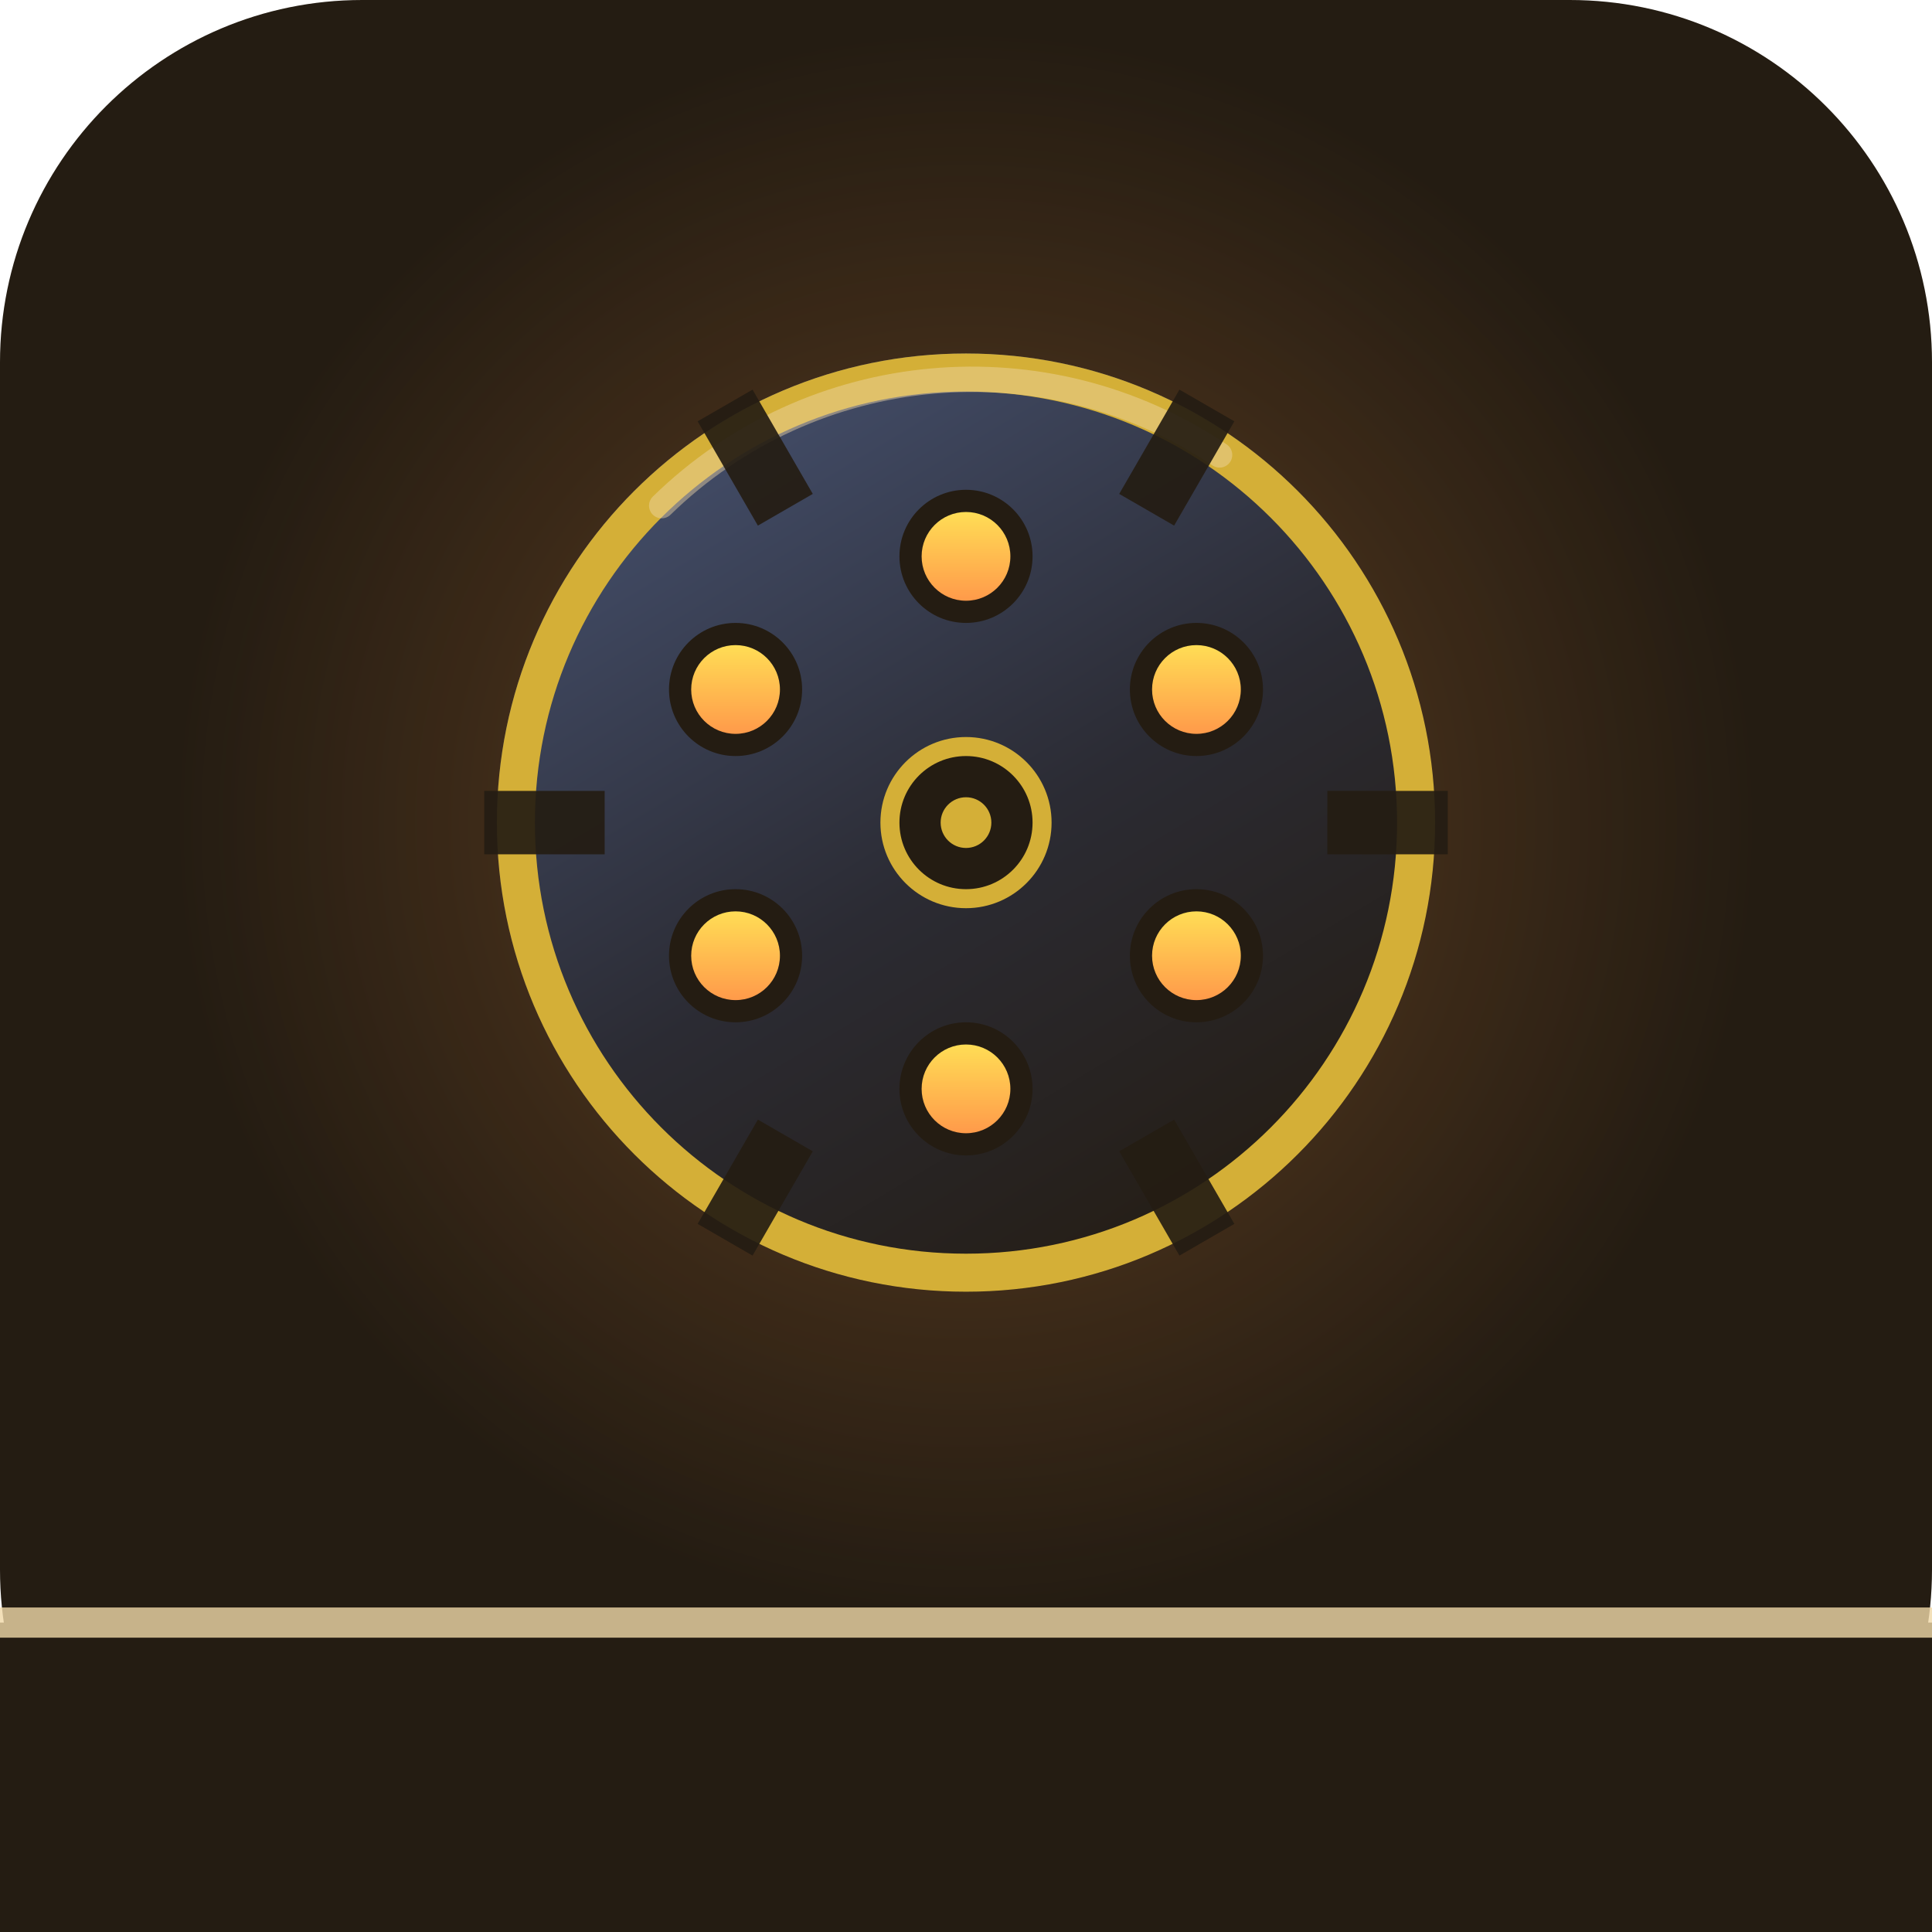
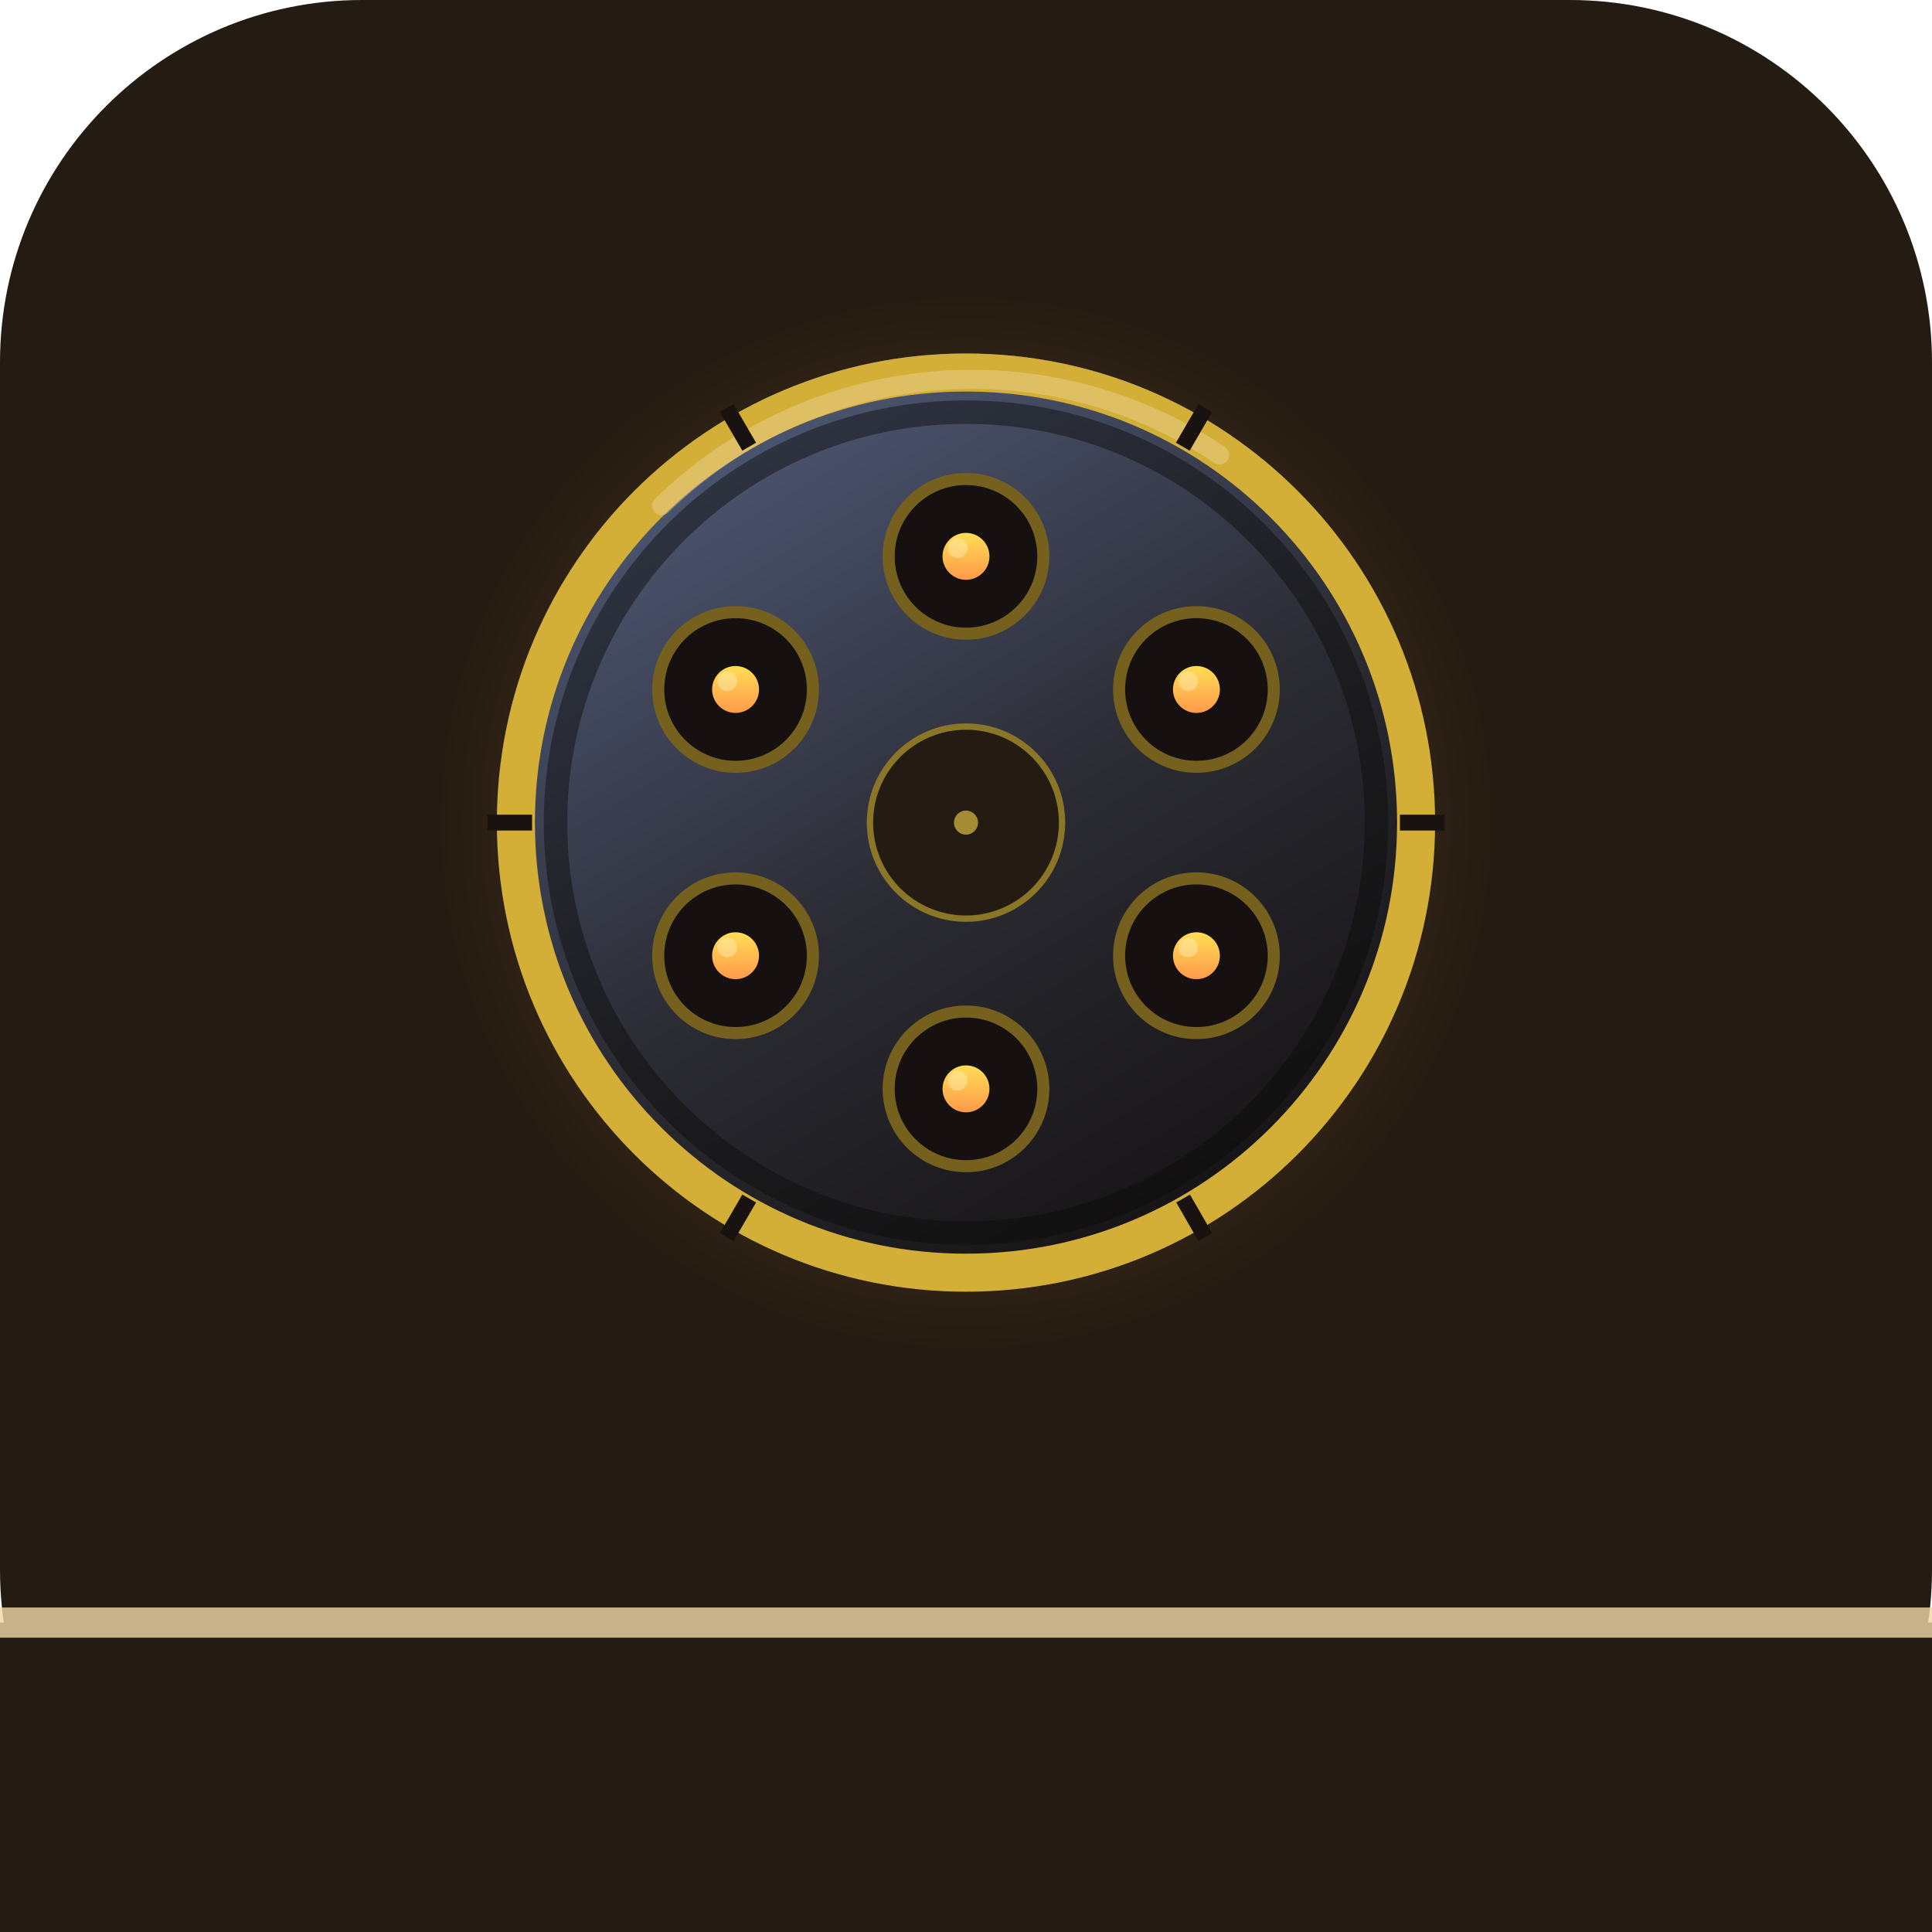
<svg xmlns="http://www.w3.org/2000/svg" viewBox="0 0 512 512" width="512" height="512">
  <rect width="512" height="512" rx="96" fill="#241c12" />
  <g transform="translate(256,218) scale(0.84) translate(-256,-250)">
    <defs>
      <linearGradient id="sunset" x1="0" y1="1" x2="0" y2="0">
        <stop offset="0" stop-color="#ff9a4a" />
        <stop offset="1" stop-color="#ffdd55" />
      </linearGradient>
      <linearGradient id="steel" x1="0.15" y1="0" x2="0.75" y2="1">
-         <stop offset="0" stop-color="#475372" />
+         <stop offset="0" stop-color="#546080" />
        <stop offset="0.55" stop-color="#2b2b33" />
-         <stop offset="1" stop-color="#241c12" />
+         <stop offset="1" stop-color="#131010" />
      </linearGradient>
      <radialGradient id="halo">
-         <stop offset="0" stop-color="#ffdd55" stop-opacity=".4" />
-         <stop offset="0.55" stop-color="#ff9a4a" stop-opacity=".13" />
+         <stop offset="0" stop-color="#ffdd55" stop-opacity=".5" />
+         <stop offset="0.5" stop-color="#ff9a4a" stop-opacity=".18" />
        <stop offset="1" stop-color="#ff9a4a" stop-opacity="0" />
      </radialGradient>
    </defs>
-     <circle cx="256" cy="250" r="252" fill="url(#halo)" />
+     <circle cx="256" cy="250" r="166" fill="url(#halo)" />
    <circle cx="256" cy="250" r="148" fill="url(#steel)" />
+     <circle cx="256" cy="250" r="129.5" fill="none" stroke="#0c0a08" stroke-width="7.4" opacity=".45" />
    <circle cx="256" cy="250" r="142" fill="none" stroke="#d4af37" stroke-width="12" />
-     <path d="M160,150 A140,140 0 0 1 336,134" fill="none" stroke="#f0d8a8" stroke-width="8" stroke-linecap="round" opacity=".45" />
-     <circle cx="256.0" cy="166.0" r="21" fill="#241c12" />
-     <circle cx="256.0" cy="166.0" r="14" fill="url(#sunset)" />
-     <circle cx="328.7" cy="208.0" r="21" fill="#241c12" />
-     <circle cx="328.7" cy="208.0" r="14" fill="url(#sunset)" />
-     <circle cx="328.7" cy="292.0" r="21" fill="#241c12" />
-     <circle cx="328.7" cy="292.0" r="14" fill="url(#sunset)" />
-     <circle cx="256.0" cy="334.0" r="21" fill="#241c12" />
-     <circle cx="256.0" cy="334.0" r="14" fill="url(#sunset)" />
-     <circle cx="183.3" cy="292.0" r="21" fill="#241c12" />
-     <circle cx="183.3" cy="292.0" r="14" fill="url(#sunset)" />
-     <circle cx="183.3" cy="208.0" r="21" fill="#241c12" />
-     <circle cx="183.3" cy="208.0" r="14" fill="url(#sunset)" />
-     <path d="M313.0,151.3 L332.0,118.4" stroke="#241c12" stroke-width="20" opacity=".92" />
-     <path d="M370.0,250.0 L408.0,250.0" stroke="#241c12" stroke-width="20" opacity=".92" />
-     <path d="M313.0,348.7 L332.0,381.6" stroke="#241c12" stroke-width="20" opacity=".92" />
-     <path d="M199.0,348.7 L180.0,381.6" stroke="#241c12" stroke-width="20" opacity=".92" />
-     <path d="M142.0,250.0 L104.0,250.0" stroke="#241c12" stroke-width="20" opacity=".92" />
-     <path d="M199.0,151.3 L180.0,118.4" stroke="#241c12" stroke-width="20" opacity=".92" />
-     <circle cx="256" cy="250" r="24" fill="#241c12" />
-     <circle cx="256" cy="250" r="24" fill="none" stroke="#d4af37" stroke-width="6" />
-     <circle cx="256" cy="250" r="8" fill="#d4af37" />
+     <path d="M160,150 A140,140 0 0 1 336,134" fill="none" stroke="#f0d8a8" stroke-width="6" stroke-linecap="round" opacity=".4" />
+     <circle cx="256.0" cy="166.0" r="26.3" fill="#76601e" />
+     <circle cx="256.0" cy="166.0" r="22.5" fill="#161110" />
+     <circle cx="256.0" cy="166.0" r="7.4" fill="url(#sunset)" />
+     <circle cx="253.4" cy="163.4" r="3.1" fill="#fff6cd" opacity=".38" />
+     <circle cx="328.7" cy="208.0" r="26.3" fill="#76601e" />
+     <circle cx="328.7" cy="208.0" r="22.5" fill="#161110" />
+     <circle cx="328.7" cy="208.0" r="7.4" fill="url(#sunset)" />
+     <circle cx="326.1" cy="205.4" r="3.1" fill="#fff6cd" opacity=".38" />
+     <circle cx="328.7" cy="292.0" r="26.3" fill="#76601e" />
+     <circle cx="328.7" cy="292.0" r="22.5" fill="#161110" />
+     <circle cx="328.7" cy="292.0" r="7.4" fill="url(#sunset)" />
+     <circle cx="326.1" cy="289.4" r="3.1" fill="#fff6cd" opacity=".38" />
+     <circle cx="256.0" cy="334.0" r="26.3" fill="#76601e" />
+     <circle cx="256.0" cy="334.0" r="22.5" fill="#161110" />
+     <circle cx="256.0" cy="334.0" r="7.4" fill="url(#sunset)" />
+     <circle cx="253.4" cy="331.4" r="3.1" fill="#fff6cd" opacity=".38" />
+     <circle cx="183.3" cy="292.0" r="26.3" fill="#76601e" />
+     <circle cx="183.3" cy="292.0" r="22.5" fill="#161110" />
+     <circle cx="183.3" cy="292.0" r="7.4" fill="url(#sunset)" />
+     <circle cx="180.7" cy="289.4" r="3.1" fill="#fff6cd" opacity=".38" />
+     <circle cx="183.3" cy="208.0" r="26.3" fill="#76601e" />
+     <circle cx="183.3" cy="208.0" r="22.5" fill="#161110" />
+     <circle cx="183.3" cy="208.0" r="7.4" fill="url(#sunset)" />
+     <circle cx="180.7" cy="205.4" r="3.1" fill="#fff6cd" opacity=".38" />
+     <path d="M324.4,131.4 L331.5,119.2" stroke="#181310" stroke-width="5" />
+     <path d="M392.9,250.0 L407.0,250.0" stroke="#181310" stroke-width="5" />
+     <path d="M324.5,368.6 L331.5,380.8" stroke="#181310" stroke-width="5" />
+     <path d="M187.6,368.6 L180.5,380.8" stroke="#181310" stroke-width="5" />
+     <path d="M119.1,250.0 L105.0,250.0" stroke="#181310" stroke-width="5" />
+     <path d="M187.6,131.4 L180.5,119.2" stroke="#181310" stroke-width="5" />
+     <circle cx="256" cy="250" r="30.3" fill="#241c12" />
+     <circle cx="256" cy="250" r="30.3" fill="none" stroke="#8a7626" stroke-width="2" />
+     <circle cx="256" cy="250" r="3.8" fill="#a48b34" />
  </g>
  <path d="M0,430 L512,430 L512,512 L0,512 Z" fill="#241c12" />
  <path d="M0,430 L512,430" stroke="#f0d8a8" stroke-width="8" opacity=".8" />
</svg>
